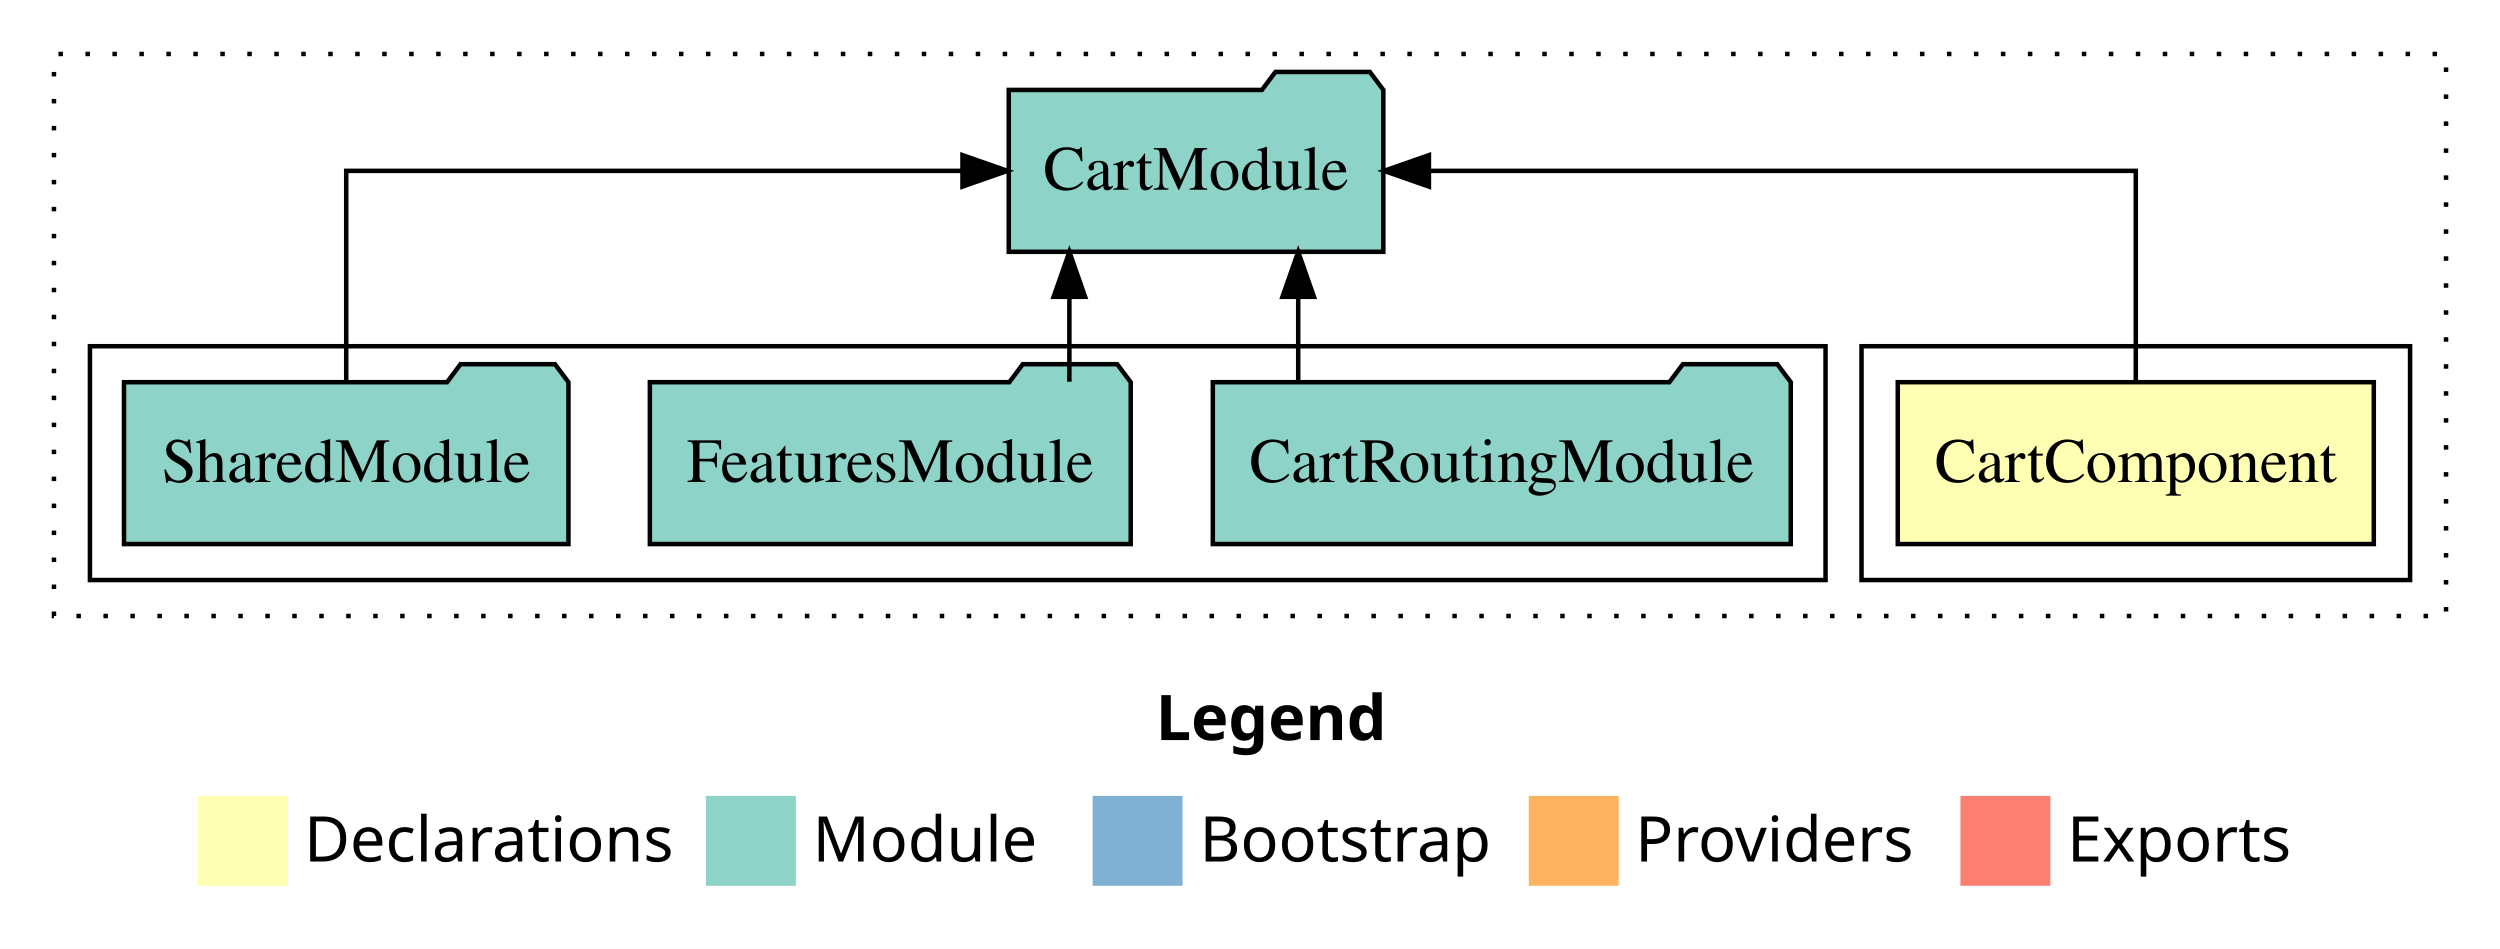
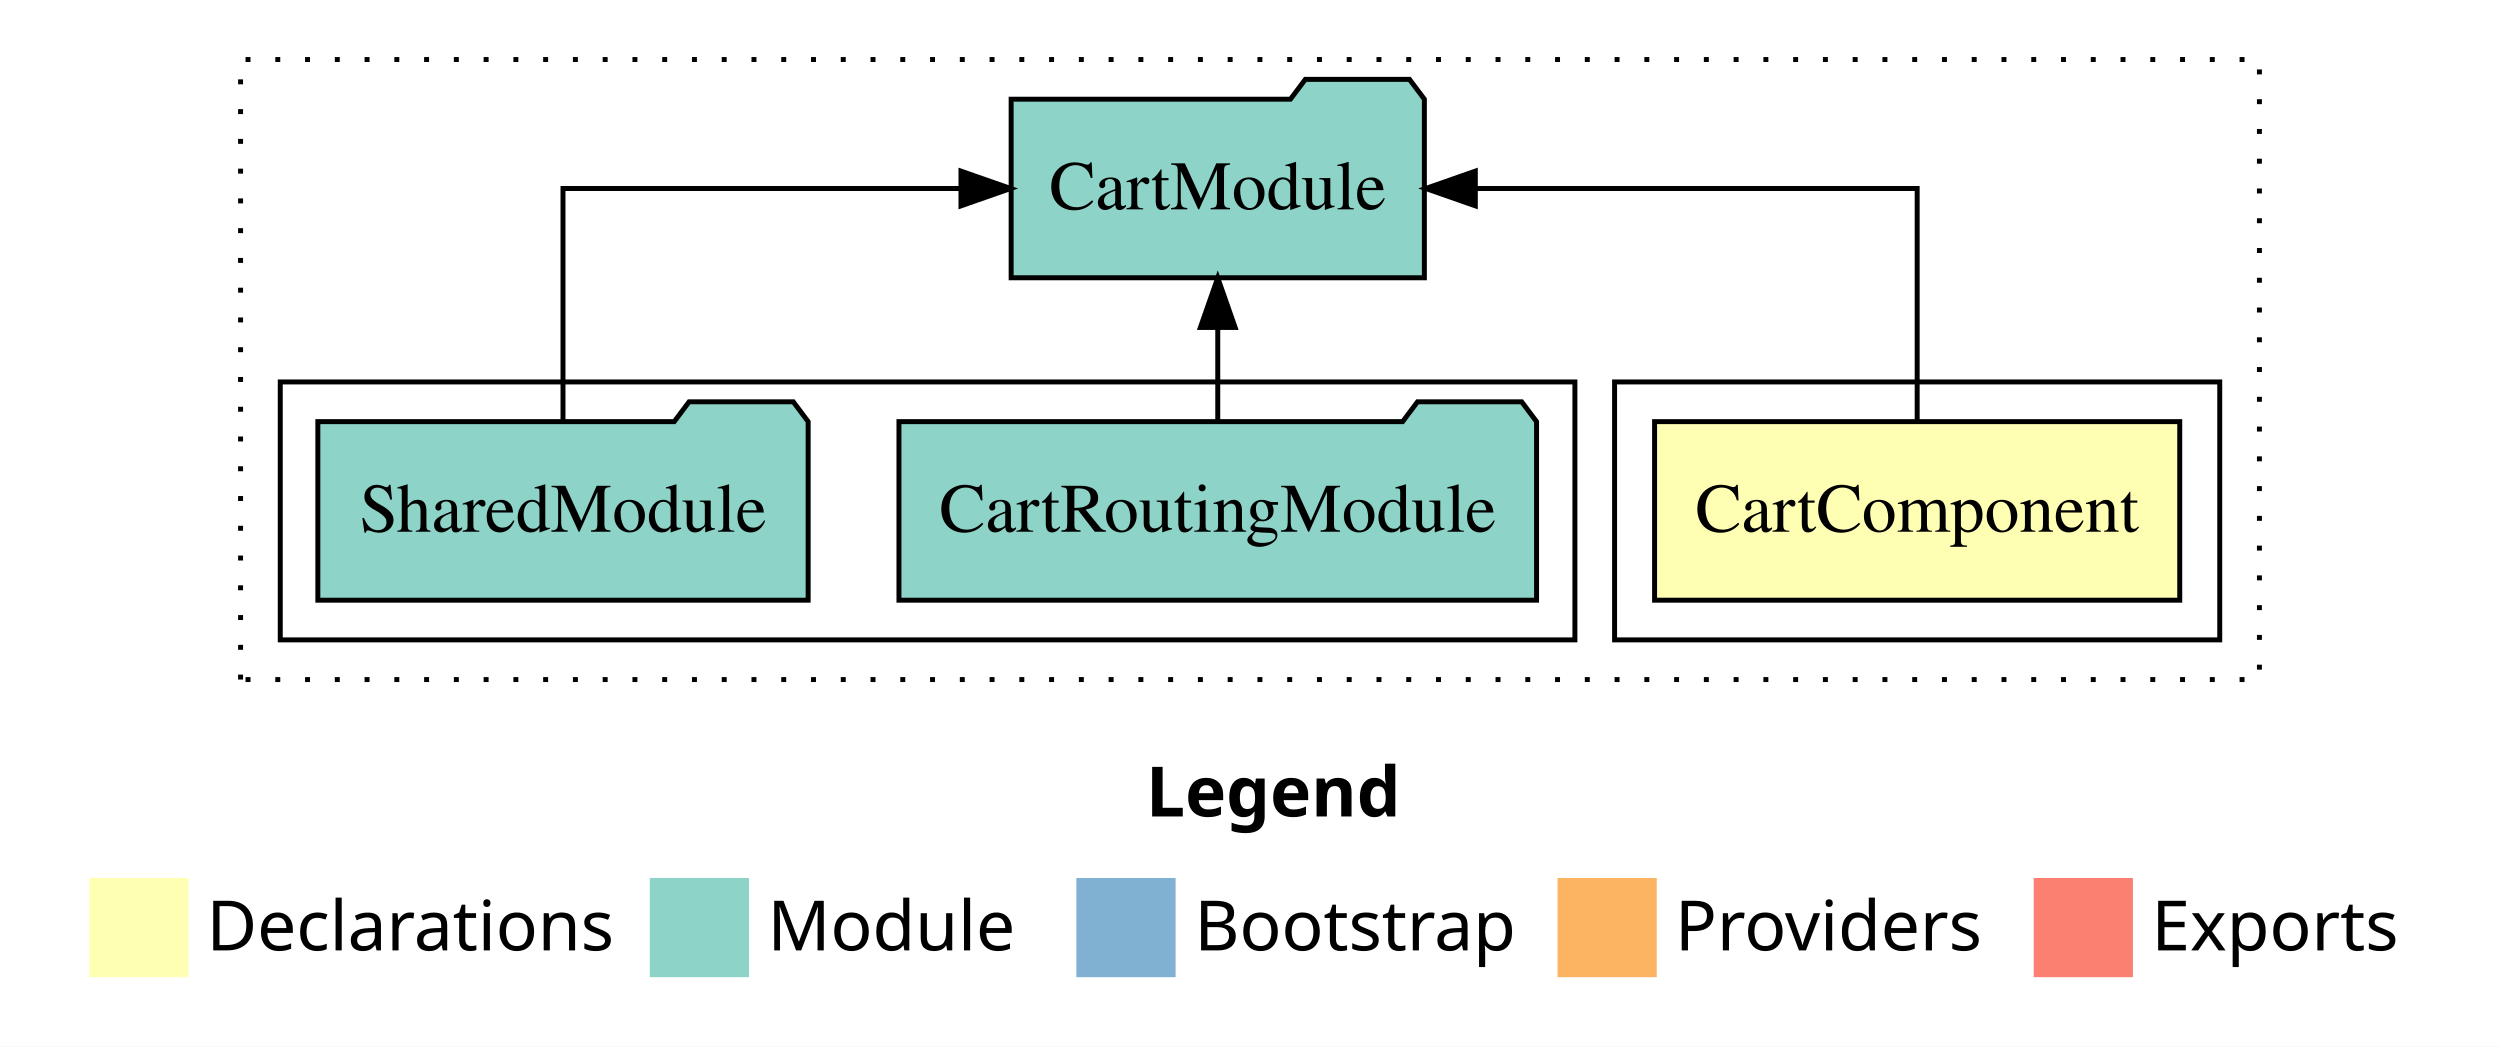
- <svg xmlns="http://www.w3.org/2000/svg" width="556pt" height="211pt" viewBox="0.00 0.00 556.00 211.00">
+ <svg xmlns="http://www.w3.org/2000/svg" width="504pt" height="211pt" viewBox="0.00 0.00 504.00 211.00">
  <g id="graph0" class="graph" transform="scale(1 1) rotate(0) translate(4 207)">
-     <polygon fill="#ffffff" stroke="transparent" points="-4,4 -4,-207 552,-207 552,4 -4,4" />
-     <text text-anchor="start" x="253.009" y="-42.4" font-family="sans-serif" font-weight="bold" font-size="14.00" fill="#000000">Legend</text>
-     <polygon fill="#ffffb3" stroke="transparent" points="40,-10 40,-30 60,-30 60,-10 40,-10" />
-     <text text-anchor="start" x="63.629" y="-15.4" font-family="sans-serif" font-size="14.00" fill="#000000">  Declarations</text>
-     <polygon fill="#8dd3c7" stroke="transparent" points="153,-10 153,-30 173,-30 173,-10 153,-10" />
-     <text text-anchor="start" x="176.725" y="-15.4" font-family="sans-serif" font-size="14.00" fill="#000000">  Module</text>
-     <polygon fill="#80b1d3" stroke="transparent" points="239,-10 239,-30 259,-30 259,-10 239,-10" />
-     <text text-anchor="start" x="262.781" y="-15.4" font-family="sans-serif" font-size="14.00" fill="#000000">  Bootstrap</text>
-     <polygon fill="#fdb462" stroke="transparent" points="336,-10 336,-30 356,-30 356,-10 336,-10" />
-     <text text-anchor="start" x="359.673" y="-15.4" font-family="sans-serif" font-size="14.00" fill="#000000">  Providers</text>
-     <polygon fill="#fb8072" stroke="transparent" points="432,-10 432,-30 452,-30 452,-10 432,-10" />
-     <text text-anchor="start" x="455.726" y="-15.4" font-family="sans-serif" font-size="14.00" fill="#000000">  Exports</text>
+     <polygon fill="#ffffff" stroke="transparent" points="-4,4 -4,-207 500,-207 500,4 -4,4" />
+     <text text-anchor="start" x="227.009" y="-42.4" font-family="sans-serif" font-weight="bold" font-size="14.00" fill="#000000">Legend</text>
+     <polygon fill="#ffffb3" stroke="transparent" points="14,-10 14,-30 34,-30 34,-10 14,-10" />
+     <text text-anchor="start" x="37.629" y="-15.4" font-family="sans-serif" font-size="14.00" fill="#000000">  Declarations</text>
+     <polygon fill="#8dd3c7" stroke="transparent" points="127,-10 127,-30 147,-30 147,-10 127,-10" />
+     <text text-anchor="start" x="150.725" y="-15.4" font-family="sans-serif" font-size="14.00" fill="#000000">  Module</text>
+     <polygon fill="#80b1d3" stroke="transparent" points="213,-10 213,-30 233,-30 233,-10 213,-10" />
+     <text text-anchor="start" x="236.781" y="-15.4" font-family="sans-serif" font-size="14.00" fill="#000000">  Bootstrap</text>
+     <polygon fill="#fdb462" stroke="transparent" points="310,-10 310,-30 330,-30 330,-10 310,-10" />
+     <text text-anchor="start" x="333.673" y="-15.4" font-family="sans-serif" font-size="14.00" fill="#000000">  Providers</text>
+     <polygon fill="#fb8072" stroke="transparent" points="406,-10 406,-30 426,-30 426,-10 406,-10" />
+     <text text-anchor="start" x="429.726" y="-15.4" font-family="sans-serif" font-size="14.00" fill="#000000">  Exports</text>
    <g id="clust1" class="cluster">
-       <polygon fill="none" stroke="#000000" stroke-dasharray="1,5" points="8,-70 8,-195 540,-195 540,-70 8,-70" />
+       <polygon fill="none" stroke="#000000" stroke-dasharray="1,5" points="44.5,-70 44.5,-195 451.5,-195 451.5,-70 44.5,-70" />
    </g>
    <g id="clust2" class="cluster">
-       <polygon fill="none" stroke="#000000" points="410,-78 410,-130 532,-130 532,-78 410,-78" />
+       <polygon fill="none" stroke="#000000" points="321.5,-78 321.5,-130 443.5,-130 443.5,-78 321.5,-78" />
    </g>
    <g id="clust4" class="cluster">
-       <polygon fill="none" stroke="#000000" points="16,-78 16,-130 402,-130 402,-78 16,-78" />
+       <polygon fill="none" stroke="#000000" points="52.5,-78 52.5,-130 313.5,-130 313.5,-78 52.5,-78" />
    </g>
    <g id="node1" class="node">
-       <polygon fill="#ffffb3" stroke="#000000" points="523.936,-122 418.064,-122 418.064,-86 523.936,-86 523.936,-122" />
-       <text text-anchor="middle" x="471" y="-99.8" font-family="Times,serif" font-size="14.00" fill="#000000">CartComponent</text>
+       <polygon fill="#ffffb3" stroke="#000000" points="435.436,-122 329.564,-122 329.564,-86 435.436,-86 435.436,-122" />
+       <text text-anchor="middle" x="382.5" y="-99.8" font-family="Times,serif" font-size="14.00" fill="#000000">CartComponent</text>
    </g>
    <g id="node2" class="node">
-       <polygon fill="#8dd3c7" stroke="#000000" points="303.653,-187 300.653,-191 279.653,-191 276.653,-187 220.347,-187 220.347,-151 303.653,-151 303.653,-187" />
-       <text text-anchor="middle" x="262" y="-164.8" font-family="Times,serif" font-size="14.00" fill="#000000">CartModule</text>
+       <polygon fill="#8dd3c7" stroke="#000000" points="283.153,-187 280.153,-191 259.153,-191 256.153,-187 199.847,-187 199.847,-151 283.153,-151 283.153,-187" />
+       <text text-anchor="middle" x="241.5" y="-164.8" font-family="Times,serif" font-size="14.00" fill="#000000">CartModule</text>
    </g>
    <g id="edge1" class="edge">
-       <path fill="none" stroke="#000000" d="M471,-122.106C471,-141.339 471,-169 471,-169 471,-169 313.792,-169 313.792,-169" />
-       <polygon fill="#000000" stroke="#000000" points="313.792,-165.5 303.792,-169 313.792,-172.5 313.792,-165.5" />
+       <path fill="none" stroke="#000000" d="M382.5,-122.106C382.5,-141.339 382.5,-169 382.5,-169 382.5,-169 293.423,-169 293.423,-169" />
+       <polygon fill="#000000" stroke="#000000" points="293.423,-165.5 283.423,-169 293.423,-172.5 293.423,-165.5" />
    </g>
    <g id="node3" class="node">
-       <polygon fill="#8dd3c7" stroke="#000000" points="394.27,-122 391.27,-126 370.27,-126 367.27,-122 265.73,-122 265.73,-86 394.27,-86 394.27,-122" />
-       <text text-anchor="middle" x="330" y="-99.8" font-family="Times,serif" font-size="14.00" fill="#000000">CartRoutingModule</text>
+       <polygon fill="#8dd3c7" stroke="#000000" points="305.77,-122 302.77,-126 281.77,-126 278.77,-122 177.23,-122 177.23,-86 305.77,-86 305.77,-122" />
+       <text text-anchor="middle" x="241.5" y="-99.8" font-family="Times,serif" font-size="14.00" fill="#000000">CartRoutingModule</text>
    </g>
    <g id="edge2" class="edge">
-       <path fill="none" stroke="#000000" d="M284.721,-122.106C284.721,-122.106 284.721,-140.991 284.721,-140.991" />
-       <polygon fill="#000000" stroke="#000000" points="281.221,-140.991 284.721,-150.991 288.221,-140.991 281.221,-140.991" />
+       <path fill="none" stroke="#000000" d="M241.5,-122.106C241.5,-122.106 241.5,-140.991 241.5,-140.991" />
+       <polygon fill="#000000" stroke="#000000" points="238,-140.991 241.5,-150.991 245,-140.991 238,-140.991" />
    </g>
    <g id="node4" class="node">
-       <polygon fill="#8dd3c7" stroke="#000000" points="247.472,-122 244.472,-126 223.472,-126 220.472,-122 140.528,-122 140.528,-86 247.472,-86 247.472,-122" />
-       <text text-anchor="middle" x="194" y="-99.8" font-family="Times,serif" font-size="14.00" fill="#000000">FeaturesModule</text>
+       <polygon fill="#8dd3c7" stroke="#000000" points="158.923,-122 155.923,-126 134.923,-126 131.923,-122 60.077,-122 60.077,-86 158.923,-86 158.923,-122" />
+       <text text-anchor="middle" x="109.5" y="-99.8" font-family="Times,serif" font-size="14.00" fill="#000000">SharedModule</text>
    </g>
    <g id="edge3" class="edge">
-       <path fill="none" stroke="#000000" d="M233.83,-122.106C233.83,-122.106 233.83,-140.991 233.83,-140.991" />
-       <polygon fill="#000000" stroke="#000000" points="230.33,-140.991 233.83,-150.991 237.33,-140.991 230.33,-140.991" />
-     </g>
-     <g id="node5" class="node">
-       <polygon fill="#8dd3c7" stroke="#000000" points="122.423,-122 119.423,-126 98.423,-126 95.423,-122 23.577,-122 23.577,-86 122.423,-86 122.423,-122" />
-       <text text-anchor="middle" x="73" y="-99.8" font-family="Times,serif" font-size="14.00" fill="#000000">SharedModule</text>
-     </g>
-     <g id="edge4" class="edge">
-       <path fill="none" stroke="#000000" d="M73,-122.106C73,-141.339 73,-169 73,-169 73,-169 210.055,-169 210.055,-169" />
-       <polygon fill="#000000" stroke="#000000" points="210.055,-172.5 220.055,-169 210.055,-165.5 210.055,-172.5" />
+       <path fill="none" stroke="#000000" d="M109.5,-122.106C109.5,-141.339 109.5,-169 109.5,-169 109.5,-169 189.734,-169 189.734,-169" />
+       <polygon fill="#000000" stroke="#000000" points="189.734,-172.5 199.734,-169 189.734,-165.5 189.734,-172.5" />
    </g>
  </g>
</svg>
